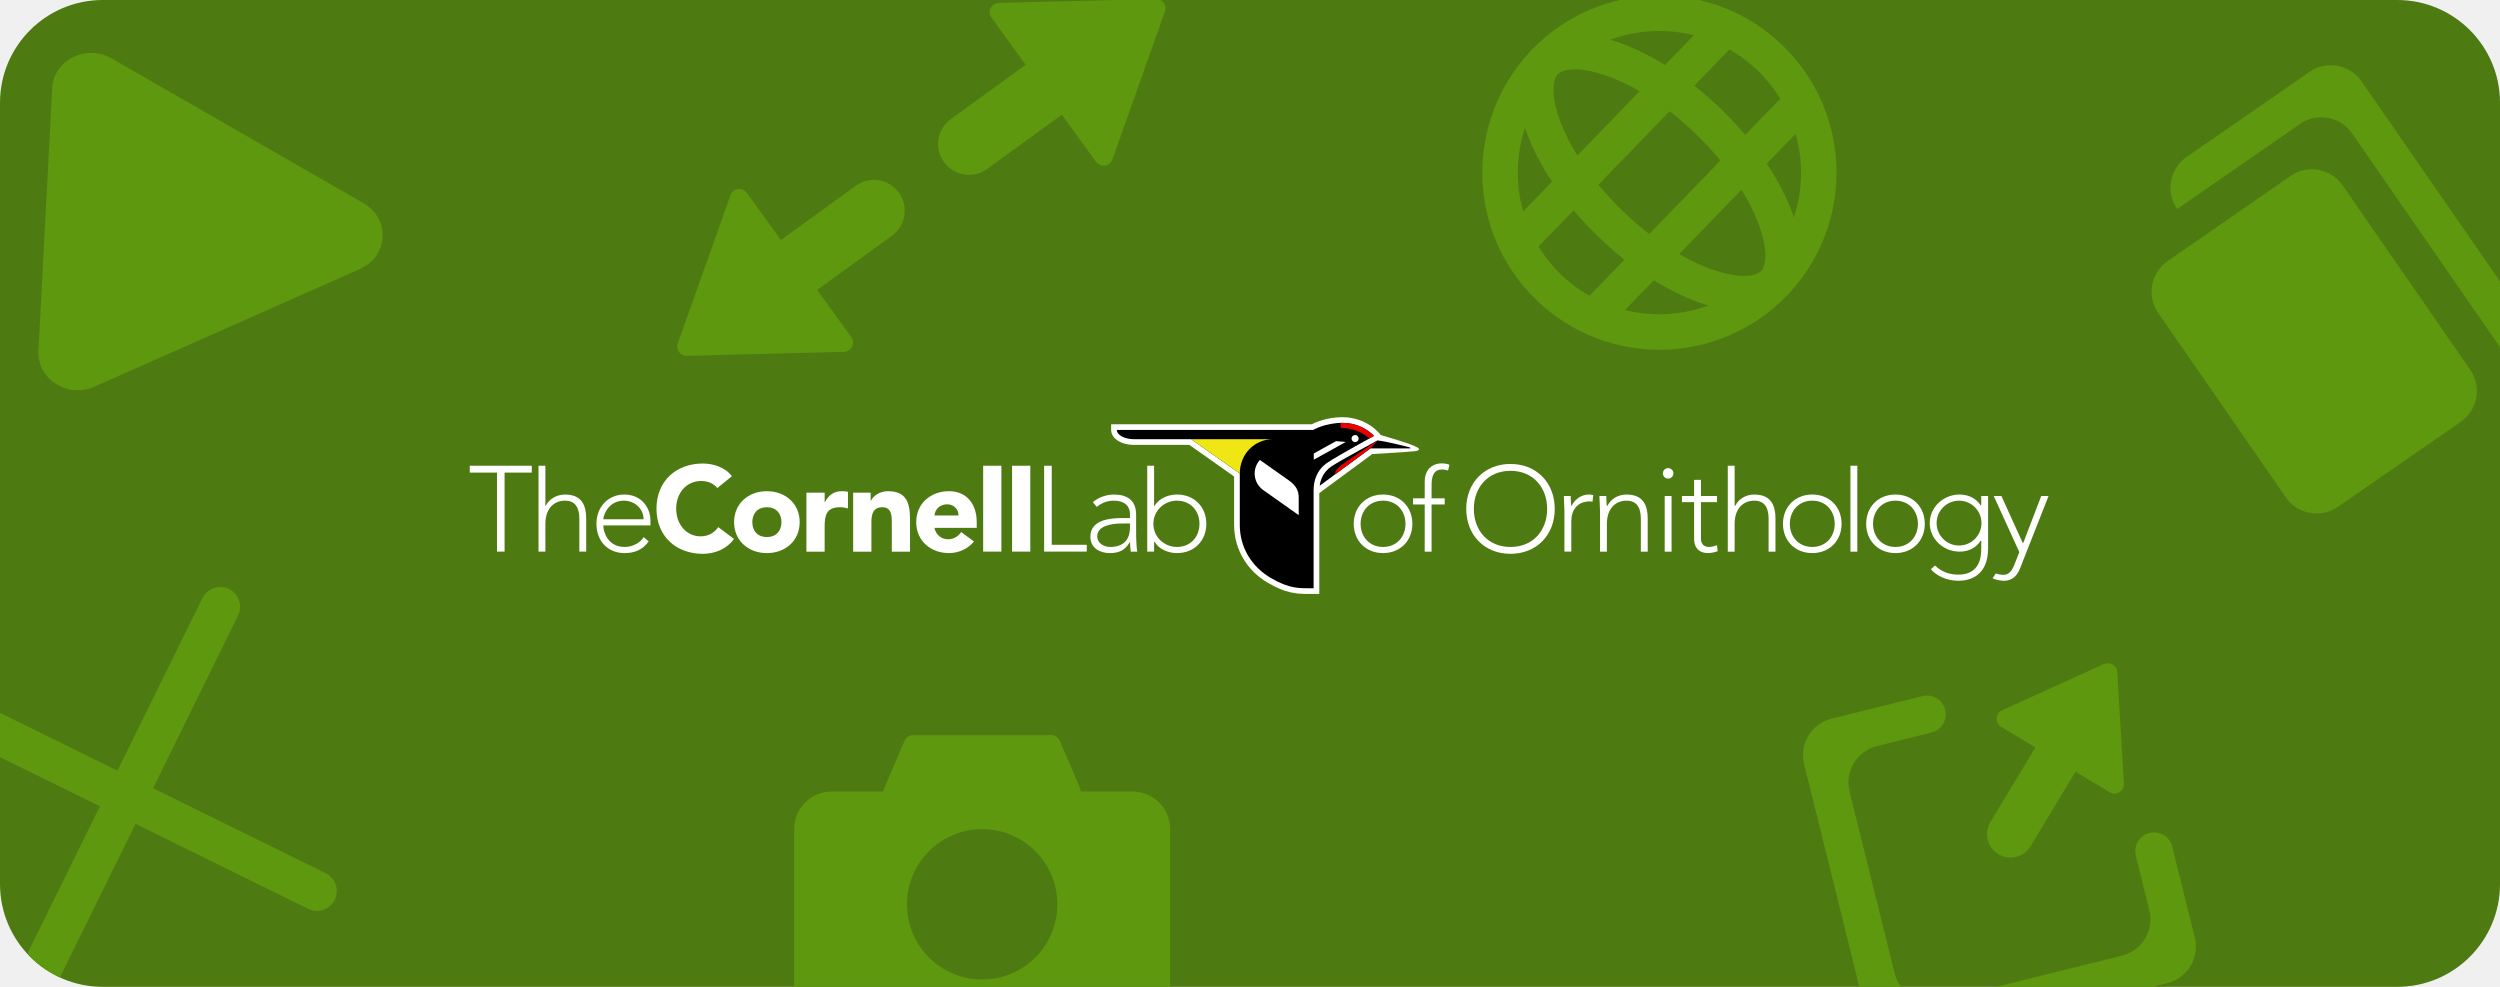
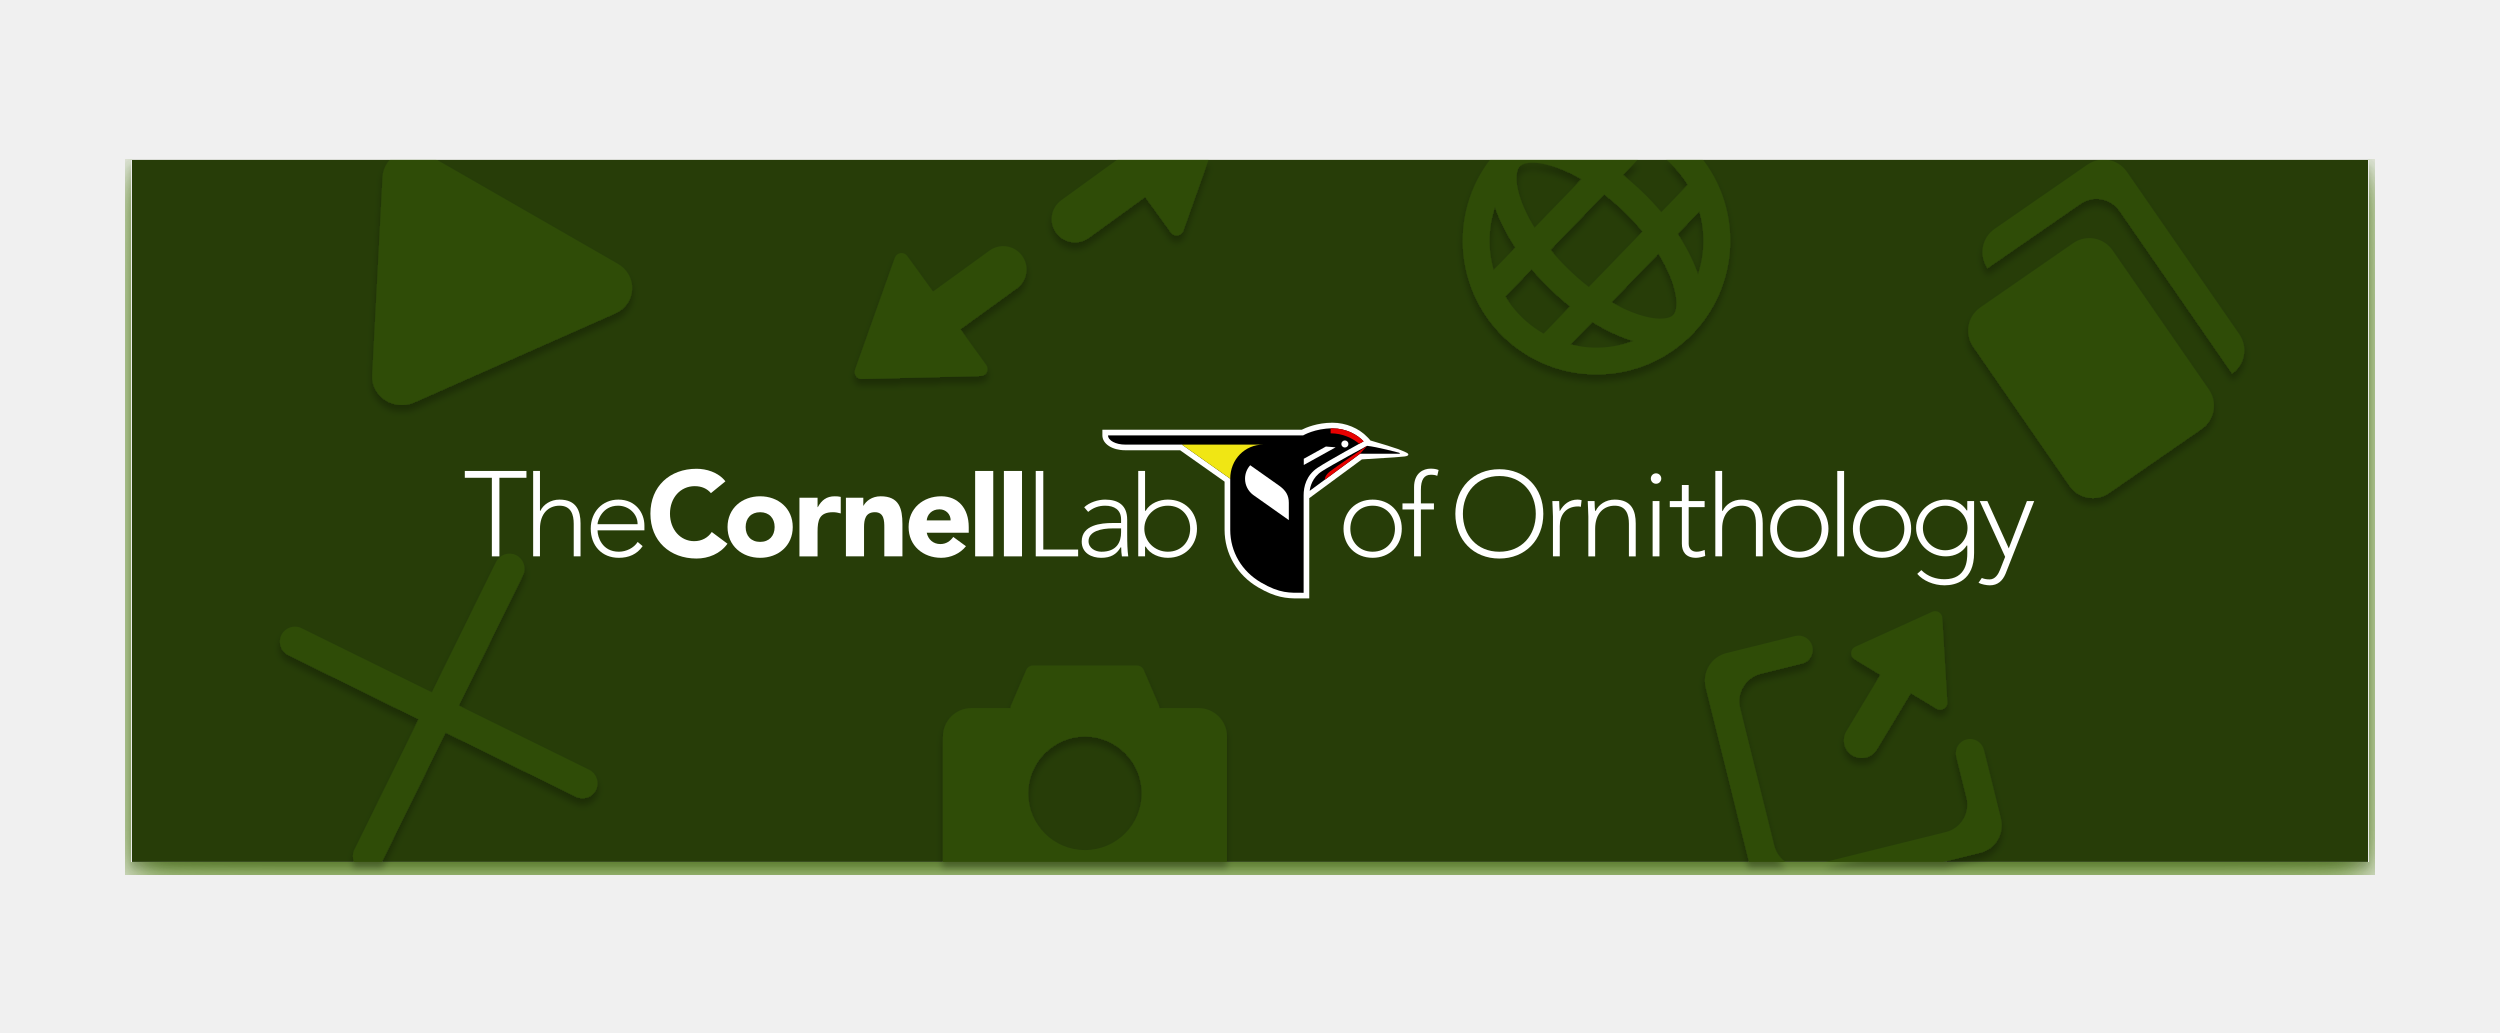
- <svg xmlns="http://www.w3.org/2000/svg" width="1216" height="480" viewBox="0 0 1216 480" fill="none">
-   <g clip-path="url(#clip0)">
-     <rect width="1216" height="480" rx="50" fill="#4E7B11" />
-     <path fill-rule="evenodd" clip-rule="evenodd" d="M658.459 254.787C658.462 263.051 664.377 269.021 672.714 269.025C681.054 269.021 686.965 263.051 686.969 254.787C686.969 246.51 681.054 240.546 672.714 240.542C664.374 240.546 658.462 246.513 658.459 254.787V254.787ZM672.713 243.521C679.448 243.534 683.62 248.597 683.63 254.787C683.62 260.97 679.448 266.036 672.713 266.043C665.979 266.036 661.807 260.97 661.797 254.787C661.807 248.597 665.979 243.534 672.713 243.521V243.521Z" fill="white" />
-     <path fill-rule="evenodd" clip-rule="evenodd" d="M692.982 268.316H696.32V245.376H702.702V242.39H696.32V235.741C696.324 230.83 697.892 228.386 701.209 228.375C702.513 228.375 703.501 228.54 704.328 228.92L704.986 226.058C703.957 225.616 702.695 225.394 701.031 225.394C697.583 225.404 692.986 227.471 692.979 234.442V242.39H687.308V245.376H692.876H692.979V268.316H692.982Z" fill="white" />
-     <path fill-rule="evenodd" clip-rule="evenodd" d="M713.184 247.524C713.187 260.223 721.994 269.378 734.705 269.381C747.416 269.378 756.223 260.223 756.226 247.524C756.223 234.822 747.416 225.674 734.705 225.671C721.994 225.671 713.187 234.822 713.184 247.524V247.524ZM734.705 229.003C740.198 229.003 744.654 231.025 747.746 234.353C750.826 237.678 752.535 242.311 752.535 247.528C752.535 252.745 750.826 257.372 747.746 260.707C744.661 264.028 740.201 266.05 734.712 266.05C734.712 266.05 734.709 266.05 734.705 266.05C729.212 266.05 724.752 264.031 721.665 260.707C718.58 257.372 716.875 252.748 716.875 247.528C716.875 242.315 718.584 237.678 721.665 234.353C724.752 231.025 729.216 229.003 734.705 229.003V229.003Z" fill="white" />
-     <path fill-rule="evenodd" clip-rule="evenodd" d="M764.415 245.978L764.281 246.215L764.223 245.951C764.099 245.399 764.044 243.236 763.986 241.249H760.645C760.655 242.753 760.94 246.856 760.94 248.82V268.315H764.278V253.543C764.285 248.199 767.101 243.888 773.304 243.877C773.64 243.877 774.079 243.929 774.573 244.083L774.961 240.813C774.292 240.649 773.675 240.542 773.006 240.542C768.971 240.542 766.175 242.811 764.415 245.978V245.978Z" fill="white" />
-     <path fill-rule="evenodd" clip-rule="evenodd" d="M791.147 240.542C786.756 240.539 783.305 243 781.905 245.975L781.877 246.033H781.812H781.552L781.534 245.954C781.411 245.399 781.356 243.24 781.298 241.252H777.956C777.97 242.753 778.251 246.859 778.251 248.823V268.319H781.589V254.79C781.6 247.25 785.837 243.538 791.147 243.524C796.836 243.538 798.102 247.936 798.105 252.367V268.319H801.443V252.189C801.429 246.235 799.594 240.553 791.147 240.542V240.542Z" fill="white" />
-     <path fill-rule="evenodd" clip-rule="evenodd" d="M808.826 230.244C808.826 231.663 809.958 232.794 811.382 232.794C812.802 232.794 813.935 231.663 813.938 230.244C813.935 228.821 812.799 227.69 811.382 227.687C809.962 227.69 808.826 228.821 808.826 230.244V230.244Z" fill="white" />
-     <path fill-rule="evenodd" clip-rule="evenodd" d="M809.711 254.866V268.316H813.053V254.866V241.252H809.711V254.866Z" fill="white" />
-     <path fill-rule="evenodd" clip-rule="evenodd" d="M831.239 266.043C828.828 266.04 827.356 264.566 827.352 262.105V244.234H835.154V241.252H827.352V233.4H824.014V241.252H818.106V244.234H824.014V262.105C824.028 265.971 825.911 269.018 830.944 269.028C832.252 269.028 834.156 268.576 835.442 268.117L835.168 265.152C833.95 265.656 832.571 266.043 831.239 266.043V266.043Z" fill="white" />
-     <path fill-rule="evenodd" clip-rule="evenodd" d="M853.286 240.543C848.895 240.54 845.444 243.001 844.044 245.976L844.016 246.037H843.951H843.728V226.525H840.394V268.316H843.728V254.788C843.739 247.247 847.976 243.535 853.29 243.525C858.982 243.535 860.241 247.933 860.247 252.364V268.316H863.586V252.186C863.565 246.24 861.73 240.553 853.286 240.543V240.543Z" fill="white" />
-     <path fill-rule="evenodd" clip-rule="evenodd" d="M867.235 254.787C867.239 263.051 873.157 269.021 881.49 269.025C889.83 269.021 895.745 263.051 895.749 254.787C895.745 246.51 889.83 240.546 881.49 240.542C873.153 240.546 867.239 246.513 867.235 254.787V254.787ZM881.49 243.524C888.225 243.535 892.397 248.597 892.411 254.787C892.4 260.97 888.225 266.036 881.49 266.043C874.759 266.036 870.584 260.97 870.577 254.787C870.584 248.597 874.759 243.535 881.49 243.524V243.524Z" fill="white" />
-     <path fill-rule="evenodd" clip-rule="evenodd" d="M900.058 247.384V268.316H903.399V247.384V226.525H900.058V247.384Z" fill="white" />
-     <path fill-rule="evenodd" clip-rule="evenodd" d="M907.708 254.787C907.715 263.054 913.626 269.021 921.963 269.025C930.303 269.021 936.214 263.054 936.218 254.787C936.214 246.51 930.3 240.546 921.963 240.542C913.626 240.546 907.715 246.513 907.708 254.787V254.787ZM921.962 243.521C928.697 243.534 932.865 248.597 932.879 254.787C932.865 260.97 928.697 266.036 921.962 266.043C915.227 266.036 911.056 260.97 911.042 254.787C911.056 248.597 915.227 243.534 921.962 243.521V243.521Z" fill="white" />
-     <path fill-rule="evenodd" clip-rule="evenodd" d="M963.366 245.807C961.314 242.592 957.75 240.542 953.115 240.542C945.131 240.556 938.633 246.815 938.623 254.431C938.633 262.046 945.128 268.301 953.115 268.315C957.753 268.315 961.318 266.266 963.366 263.051L963.397 262.999H963.455H963.675V266.889C963.664 269.95 963.482 279.489 952.583 279.506C948.342 279.506 944.339 278.203 941.182 275.05L939.189 276.877C941.951 280.178 947.145 282.484 952.579 282.484C958.11 282.471 967.002 280.167 967.013 266.649L967.009 241.252H963.671V245.858H963.568H963.393L963.366 245.807V245.807ZM963.795 254.434C963.795 260.453 958.902 265.337 952.878 265.34C946.853 265.337 941.961 260.453 941.961 254.434C941.961 248.412 946.853 243.524 952.878 243.524C958.902 243.524 963.795 248.412 963.795 254.434V254.434Z" fill="white" />
-     <path fill-rule="evenodd" clip-rule="evenodd" d="M992.856 241.252L983.981 264.401L973.49 241.252H969.754L982.2 268.542L979.703 274.893C978.876 277.018 977.325 279.592 974.642 279.592C972.814 279.592 971.757 279.277 970.786 278.889L969.174 281.234C970.526 282.015 973.174 282.488 974.701 282.488C978.557 282.488 980.952 280.291 982.406 276.829L996.414 241.256H992.856V241.252Z" fill="white" />
-     <path fill-rule="evenodd" clip-rule="evenodd" d="M685.154 215.803C683.946 215.368 680.347 214.237 678.81 213.754C677.27 213.264 672.899 211.999 671.623 211.615C671.16 210.995 670.669 210.491 670.285 210.117C666.044 205.607 659.591 202.916 653.014 202.916C645.542 202.916 639.947 205.38 638.029 206.35H543.23C542.358 206.35 540.468 206.35 540.468 206.35C540.468 206.35 540.468 208.455 540.468 209.109C540.468 213.26 545.257 216.389 551.611 216.389H578.498L600.266 231.758V255.329C600.266 266.955 606.4 277.47 616.665 283.472C625.256 288.496 630.436 288.897 636.313 288.897C636.735 288.897 637.157 288.894 637.593 288.89C638.032 288.89 638.478 288.887 638.938 288.887C639.682 288.887 641.7 288.887 641.7 288.887C641.7 288.887 641.7 286.909 641.7 286.128V239.833L643.539 238.479L667.455 220.862C667.455 220.862 680.025 220.084 683.212 219.878C684.982 219.765 686.979 219.597 688.372 219.433C689.652 219.282 690.173 218.878 690.173 218.545C690.173 218.144 689.936 217.987 689.638 217.764C689.391 217.575 687.494 216.65 685.154 215.803V215.803Z" fill="white" />
-     <path fill-rule="evenodd" clip-rule="evenodd" d="M685.703 217.613C685.703 217.613 674.354 214.621 669.99 214.237C669.99 214.237 652.723 223.546 647.885 226.676C643.041 229.801 642.121 234.504 641.905 236.255L666.552 218.107C666.552 218.107 685.377 218.107 685.867 218.107C686.358 218.107 685.703 217.613 685.703 217.613V217.613Z" fill="black" />
-     <path fill-rule="evenodd" clip-rule="evenodd" d="M645.786 224.955C650.843 221.582 668.302 212.033 668.302 212.033C668.302 212.033 668.323 212.054 668.326 212.061C665.335 208.853 659.897 205.675 653.018 205.675C644.558 205.675 638.726 209.11 638.726 209.11H543.233C543.233 211.67 547.096 213.627 551.615 213.627C554.974 213.627 579.383 213.627 579.383 213.627L603.035 230.332V255.329C603.035 266.18 608.737 275.64 618.069 281.093C627.394 286.546 632.073 286.131 638.942 286.131V238.438C638.942 234.236 640.208 228.68 645.786 224.955V224.955ZM660.86 213.322C660.86 214.278 660.078 215.056 659.124 215.056C658.167 215.056 657.388 214.278 657.388 213.322C657.388 212.369 658.171 211.591 659.124 211.591C660.078 211.591 660.86 212.369 660.86 213.322ZM639.016 220.557L649.844 214.57L654.602 214.96L639.016 223.601V220.557V220.557Z" fill="black" />
-     <path fill-rule="evenodd" clip-rule="evenodd" d="M579.383 213.63H619.187C610.287 213.63 603.035 220.773 603.035 230.336L579.383 213.63V213.63Z" fill="#F0E614" />
-     <path fill-rule="evenodd" clip-rule="evenodd" d="M666.132 213.233C662.986 210.556 658.032 208.109 652.155 208.109V205.692L653.016 205.675C659.888 205.675 665.309 208.835 668.301 212.033L666.132 213.233V213.233Z" fill="#E60000" />
-     <path fill-rule="evenodd" clip-rule="evenodd" d="M666.549 218.106L649.303 230.812C649.303 230.812 649.097 228.954 651.694 226.86C654.288 224.766 669.99 214.24 669.99 214.24L666.549 218.106V218.106Z" fill="#E60000" />
-     <path fill-rule="evenodd" clip-rule="evenodd" d="M631.694 250.578C631.694 250.578 631.694 244.525 631.694 242.078C631.694 238.507 630.236 236.032 626.908 233.681L612.811 223.728C611.23 225.455 610.272 227.769 610.272 230.343C610.272 233.551 611.813 236.392 614.184 238.198L631.694 250.578V250.578Z" fill="white" />
-     <path fill-rule="evenodd" clip-rule="evenodd" d="M241.733 229.859V268.315H245.425V229.859H258.657V226.524H228.497V229.859H241.63H241.733Z" fill="white" />
-     <path fill-rule="evenodd" clip-rule="evenodd" d="M274.837 240.543C270.442 240.539 266.902 243 265.499 245.975L265.471 246.037H265.406H265.276V226.524H261.938V268.315H265.276V254.787C265.286 247.247 269.52 243.535 274.834 243.521C280.522 243.535 281.785 247.929 281.791 252.364V268.315H285.126V252.186C285.119 246.236 283.28 240.556 274.837 240.543V240.543Z" fill="white" />
-     <path fill-rule="evenodd" clip-rule="evenodd" d="M303.895 266.043C295.544 266.039 293.462 258.65 293.451 255.671V255.568H316.379V253.193C316.372 246.918 311.988 240.546 303.661 240.542C295.74 240.549 290.117 246.63 290.113 254.732C290.12 263.123 295.558 269.025 303.836 269.028C308.629 269.028 312.76 267.352 315.518 263.304L313.082 261.258C311.254 264.189 307.49 266.039 303.895 266.043V266.043ZM293.452 252.48C293.455 251.017 295.661 243.538 303.483 243.521C308.794 243.534 313.041 247.579 313.041 252.48V252.583H293.452V252.48V252.48Z" fill="white" />
-     <path fill-rule="evenodd" clip-rule="evenodd" d="M348.924 237.383C347.092 235.199 344.433 233.959 341.006 233.959C334.031 233.959 328.892 239.624 328.892 247.418C328.892 255.212 334.031 260.878 340.711 260.878C344.433 260.878 347.445 259.226 349.339 256.391L357.017 262.119C353.532 267.071 347.62 269.378 341.887 269.378C328.83 269.378 319.316 260.816 319.316 247.415C319.316 234.017 328.83 225.455 341.887 225.455C346.557 225.455 352.465 227.049 356.012 231.597L348.924 237.383V237.383Z" fill="white" />
-     <path fill-rule="evenodd" clip-rule="evenodd" d="M373.009 238.918C381.874 238.918 388.962 244.824 388.962 253.972C388.962 263.123 381.874 269.029 373.009 269.029C364.147 269.029 357.056 263.123 357.056 253.972C357.056 244.824 364.147 238.918 373.009 238.918V238.918ZM373.009 261.234C377.442 261.234 380.101 258.283 380.101 253.972C380.101 249.663 377.442 246.712 373.009 246.712C368.577 246.712 365.921 249.663 365.921 253.972C365.921 258.283 368.58 261.234 373.009 261.234V261.234Z" fill="white" />
-     <path fill-rule="evenodd" clip-rule="evenodd" d="M392.241 239.627H401.106V244.234H401.223C403.113 240.748 405.597 238.921 409.498 238.921C410.503 238.921 411.625 238.98 412.451 239.216V247.305C411.209 246.948 409.968 246.712 408.667 246.712C401.933 246.712 401.102 250.609 401.102 256.336V268.319H392.237V239.627H392.241Z" fill="white" />
-     <path fill-rule="evenodd" clip-rule="evenodd" d="M414.98 239.628H423.489V243.522H423.609C424.786 241.28 427.685 238.918 431.997 238.918C440.979 238.918 442.633 244.824 442.633 252.495V268.316H433.771V254.263C433.771 250.963 433.713 246.709 429.163 246.709C424.556 246.709 423.846 250.311 423.846 254.03V268.316H414.98V239.628V239.628Z" fill="white" />
-     <path fill-rule="evenodd" clip-rule="evenodd" d="M473.719 263.356C470.885 266.961 466.215 269.025 461.608 269.025C452.746 269.025 445.651 263.119 445.651 253.968C445.651 244.82 452.743 238.915 461.608 238.915C469.88 238.915 475.077 244.82 475.077 253.968V256.748H454.516C455.227 260.11 457.765 262.293 461.193 262.293C464.088 262.293 466.037 260.816 467.516 258.808L473.719 263.356V263.356ZM466.216 250.726C466.274 247.778 463.969 245.297 460.778 245.297C456.881 245.297 454.753 247.95 454.517 250.726H466.216V250.726Z" fill="white" />
-     <path fill-rule="evenodd" clip-rule="evenodd" d="M478.213 247.384V226.524H487.075V247.384V268.315H478.213V247.384V247.384Z" fill="white" />
-     <path fill-rule="evenodd" clip-rule="evenodd" d="M492.279 247.384V226.524H501.141V247.384V268.315H492.279V247.384V247.384Z" fill="white" />
-     <path fill-rule="evenodd" clip-rule="evenodd" d="M511.557 247.384V226.524H507.862V247.384V268.315H528.605V264.984H511.557V247.384Z" fill="white" />
-     <path fill-rule="evenodd" clip-rule="evenodd" d="M552.603 250.3C552.589 243.446 548.424 240.56 541.834 240.542C538.345 240.542 534.156 241.876 531.576 244.285L533.511 246.558C535.93 244.522 538.654 243.524 541.834 243.524C546.229 243.535 549.611 245.457 549.618 250.242V251.997H545.378C542.695 251.997 538.921 252.21 535.837 253.447C532.749 254.684 530.358 256.933 530.354 261.049C530.354 266.756 535.24 269.025 539.885 269.032C544.469 269.028 547.368 267.4 549.368 263.945L549.399 263.894H549.46H549.68V264C549.68 265.498 549.793 266.996 550.016 268.322H553.121C552.72 265.23 552.607 262.225 552.607 256.97V250.3H552.603ZM549.618 256.555C549.618 258.842 549.128 261.213 547.676 263.023C546.222 264.822 543.806 266.046 540.009 266.046C540.009 266.046 540.005 266.046 540.002 266.046C537.017 266.039 533.699 264.315 533.696 260.867C533.717 256.089 539.707 254.629 545.618 254.629H549.622V256.555H549.618Z" fill="white" />
-     <path fill-rule="evenodd" clip-rule="evenodd" d="M572.505 240.539C568.454 240.539 563.822 242.25 561.664 245.982L561.633 246.037H561.575H561.352V226.524H558.014V268.315H561.352V263.534H561.455H561.633L561.664 263.589C563.822 267.321 568.454 269.025 572.505 269.025C580.845 269.021 586.753 263.054 586.76 254.787C586.753 246.513 580.845 240.546 572.505 240.539V240.539ZM572.506 266.043C566.011 266.036 561.009 260.98 560.999 254.787C561.009 248.59 566.011 243.535 572.506 243.524C579.24 243.535 583.409 248.597 583.422 254.787C583.409 260.97 579.24 266.036 572.506 266.043V266.043Z" fill="white" />
-     <g clip-path="url(#clip1)">
-       <path d="M1049.77 152.243C1044.05 143.988 1046.11 132.664 1054.37 126.951L1114.16 85.569C1122.41 79.855 1133.74 81.916 1139.45 90.171L1201.52 179.855C1207.24 188.11 1205.18 199.434 1196.92 205.148L1137.13 246.53C1128.88 252.243 1117.55 250.183 1111.84 241.928L1049.77 152.243Z" fill="#5E980F" />
-       <path d="M1063.57 76.365C1055.32 82.079 1053.26 93.403 1058.97 101.658L1118.76 60.276C1127.02 54.563 1138.34 56.623 1144.05 64.878L1216.47 169.51C1224.73 163.796 1226.79 152.472 1221.07 144.217L1148.65 39.585C1142.94 31.33 1131.62 29.27 1123.36 34.983L1063.57 76.365Z" fill="#5E980F" />
+ <svg xmlns="http://www.w3.org/2000/svg" width="1610" height="665" viewBox="0 0 1610 665" fill="none">
+   <g filter="url(#filter0_d)">
+     <g filter="url(#filter1_dd)">
+       <rect width="1440" height="452" transform="translate(85 103)" fill="#4E7B11" />
    </g>
-     <path d="M176.836 98.856C189.913 106.371 188.955 124.69 175.166 130.8L45.841 188.099C32.836 193.861 17.997 184.325 18.711 170.664L25.394 42.888C26.108 29.228 41.861 21.291 54.194 28.379L176.836 98.856Z" fill="#5E980F" />
-     <path d="M-35.361 350.847C-40.141 348.493 -42.109 342.71 -39.755 337.929C-37.402 333.149 -31.618 331.181 -26.837 333.535L158.406 424.733C163.187 427.086 165.154 432.87 162.801 437.651C160.447 442.431 154.663 444.399 149.883 442.045L-35.361 350.847Z" fill="#5E980F" />
-     <path d="M115.779 299.43C118.132 294.649 116.165 288.865 111.384 286.512C106.603 284.158 100.82 286.126 98.466 290.906L7.268 476.15C4.914 480.931 6.882 486.714 11.662 489.068C16.443 491.421 22.227 489.454 24.58 484.673L115.779 299.43Z" fill="#5E980F" />
-     <path d="M946.127 345.257C947.339 350.145 944.36 355.09 939.472 356.302L912.922 362.886C903.147 365.31 897.187 375.2 899.612 384.976L921.559 473.475C923.984 483.251 933.873 489.21 943.649 486.786L1032.15 464.838C1041.92 462.414 1047.88 452.524 1045.46 442.749L1038.87 416.199C1037.66 411.311 1040.64 406.366 1045.53 405.154C1050.42 403.942 1055.36 406.922 1056.57 411.809L1067.55 456.059C1069.97 465.835 1064.01 475.724 1054.24 478.149L930.338 508.875C920.563 511.299 910.673 505.34 908.249 495.565L877.522 371.665C875.098 361.89 881.057 352 890.833 349.576L935.083 338.602C939.97 337.39 944.915 340.37 946.127 345.257Z" fill="#5E980F" />
-     <path d="M991.178 361.607C994.427 356.215 1001.43 354.478 1006.82 357.727C1012.21 360.976 1013.95 367.98 1010.7 373.372L987.666 411.602C984.417 416.993 977.413 418.73 972.021 415.482C966.63 412.233 964.893 405.228 968.142 399.837L991.178 361.607Z" fill="#5E980F" />
-     <path d="M1023.37 322.983C1026.28 321.66 1029.62 323.669 1029.81 326.861L1033.06 381.169C1033.28 384.833 1029.3 387.241 1026.16 385.347L973.368 353.537C970.225 351.642 970.494 346.999 973.836 345.481L1023.37 322.983Z" fill="#5E980F" />
-     <g clip-path="url(#clip2)">
-       <path d="M501.329 29.77C508.03 24.913 517.401 26.408 522.258 33.109C527.116 39.811 525.621 49.181 518.919 54.039L480.09 82.184C473.388 87.041 464.018 85.546 459.16 78.845C454.303 72.143 455.798 62.773 462.499 57.915L501.329 29.77Z" fill="#5E980F" />
-       <path d="M562.279 -0.5C565.449 -0.58 567.713 2.544 566.651 5.532L541.042 77.602C539.823 81.031 535.258 81.688 533.122 78.741L482.272 8.586C480.136 5.639 482.18 1.505 485.818 1.414L562.279 -0.5Z" fill="#5E980F" />
-       <path d="M395.013 142.783C388.312 147.64 378.943 146.145 374.086 139.444C369.229 132.744 370.724 123.374 377.425 118.517L416.275 90.357C422.976 85.5 432.345 86.995 437.202 93.695C442.059 100.396 440.565 109.765 433.864 114.622L395.013 142.783Z" fill="#5E980F" />
-       <path d="M334.054 173.062C330.884 173.142 328.619 170.017 329.681 167.029L355.31 94.951C356.529 91.523 361.093 90.866 363.229 93.813L414.074 163.961C416.21 166.907 414.166 171.041 410.528 171.133L334.054 173.062Z" fill="#5E980F" />
+   </g>
+   <g filter="url(#filter2_d)">
+     <mask id="mask0" style="mask-type:alpha" maskUnits="userSpaceOnUse" x="146" y="0" width="1357" height="618">
+       <g clip-path="url(#clip0)">
+         <path d="M1270.77 223.243C1265.05 214.988 1267.11 203.664 1275.37 197.951L1335.16 156.569C1343.41 150.855 1354.74 152.916 1360.45 161.171L1422.52 250.855C1428.24 259.11 1426.18 270.434 1417.92 276.148L1358.13 317.53C1349.88 323.243 1338.55 321.183 1332.84 312.928L1270.77 223.243Z" fill="#5E980F" />
+         <path d="M1284.57 147.365C1276.32 153.079 1274.26 164.403 1279.97 172.658L1339.76 131.276C1348.02 125.563 1359.34 127.623 1365.05 135.878L1437.47 240.51C1445.73 234.796 1447.79 223.472 1442.07 215.217L1369.65 110.585C1363.94 102.33 1352.62 100.27 1344.36 105.983L1284.57 147.365Z" fill="#5E980F" />
+       </g>
+       <path d="M397.836 169.86C410.913 177.374 409.955 195.694 396.166 201.803L266.841 259.103C253.836 264.865 238.997 255.329 239.711 241.668L246.394 113.892C247.108 100.232 262.861 92.295 275.194 99.383L397.836 169.86Z" fill="#5E980F" />
+       <path d="M185.639 421.847C180.859 419.493 178.891 413.709 181.245 408.929C183.598 404.148 189.382 402.181 194.163 404.534L379.406 495.732C384.187 498.086 386.154 503.869 383.801 508.65C381.447 513.431 375.663 515.398 370.883 513.045L185.639 421.847Z" fill="#5E980F" />
+       <path d="M336.779 370.429C339.132 365.648 337.165 359.865 332.384 357.511C327.603 355.158 321.82 357.125 319.466 361.906L228.268 547.149C225.914 551.93 227.882 557.714 232.662 560.067C237.443 562.421 243.227 560.453 245.58 555.673L336.779 370.429Z" fill="#5E980F" />
+       <path d="M1167.13 416.257C1168.34 421.144 1165.36 426.089 1160.47 427.301L1133.92 433.886C1124.15 436.31 1118.19 446.2 1120.61 455.975L1142.56 544.475C1144.98 554.25 1154.87 560.209 1164.65 557.785L1253.15 535.838C1262.92 533.413 1268.88 523.524 1266.46 513.748L1259.87 487.198C1258.66 482.311 1261.64 477.366 1266.53 476.154C1271.42 474.941 1276.36 477.921 1277.57 482.809L1288.55 527.059C1290.97 536.834 1285.01 546.724 1275.24 549.148L1151.34 579.875C1141.56 582.299 1131.67 576.34 1129.25 566.564L1098.52 442.665C1096.1 432.889 1102.06 423 1111.83 420.575L1156.08 409.602C1160.97 408.389 1165.92 411.369 1167.13 416.257Z" fill="#5E980F" />
+       <path d="M1212.18 432.606C1215.43 427.215 1222.43 425.478 1227.82 428.726C1233.21 431.975 1234.95 438.98 1231.7 444.371L1208.67 482.601C1205.42 487.993 1198.41 489.73 1193.02 486.481C1187.63 483.232 1185.89 476.228 1189.14 470.836L1212.18 432.606Z" fill="#5E980F" />
+       <path d="M1244.37 393.982C1247.28 392.66 1250.62 394.668 1250.81 397.861L1254.06 452.168C1254.28 455.832 1250.3 458.24 1247.16 456.346L1194.37 424.536C1191.22 422.642 1191.49 417.998 1194.84 416.48L1244.37 393.982Z" fill="#5E980F" />
+       <g clip-path="url(#clip1)">
+         <path d="M722.33 100.774C729.031 95.917 738.402 97.412 743.259 104.113C748.117 110.815 746.622 120.185 739.92 125.043L701.091 153.188C694.389 158.045 685.019 156.55 680.161 149.849C675.304 143.147 676.799 133.777 683.5 128.919L722.33 100.774Z" fill="#5E980F" />
+         <path d="M783.28 70.504C786.45 70.424 788.714 73.548 787.652 76.536L762.043 148.606C760.824 152.035 756.259 152.692 754.123 149.745L703.273 79.59C701.137 76.643 703.181 72.509 706.819 72.418L783.28 70.504Z" fill="#5E980F" />
+         <path d="M616.014 213.787C609.313 218.644 599.944 217.149 595.087 210.448C590.23 203.747 591.725 194.378 598.426 189.521L637.276 161.361C643.977 156.504 653.346 157.999 658.203 164.699C663.06 171.4 661.566 180.769 654.865 185.626L616.014 213.787Z" fill="#5E980F" />
+         <path d="M555.055 244.066C551.885 244.146 549.62 241.021 550.682 238.033L576.31 165.955C577.53 162.527 582.094 161.87 584.229 164.817L635.075 234.965C637.211 237.911 635.167 242.045 631.529 242.136L555.055 244.066Z" fill="#5E980F" />
+       </g>
+       <path fill-rule="evenodd" clip-rule="evenodd" d="M1077.64 202.908C1104.12 175.57 1103.42 131.946 1076.08 105.473C1048.74 78.999 1005.12 79.7 978.641 107.039C952.168 134.377 952.869 178 980.207 204.474C1007.55 230.948 1051.17 230.247 1077.64 202.908ZM1090.02 214.892C1123.11 180.719 1122.23 126.19 1088.06 93.097C1053.89 60.005 999.358 60.882 966.266 95.055C933.174 129.228 934.05 183.757 968.223 216.849C1002.4 249.941 1056.93 249.065 1090.02 214.892Z" fill="#5E980F" />
+       <path fill-rule="evenodd" clip-rule="evenodd" d="M1057.32 75.318L949.465 186.694L961.84 198.678L1069.69 87.301L1057.32 75.318Z" fill="#5E980F" />
+       <path fill-rule="evenodd" clip-rule="evenodd" d="M1094.44 111.269L986.591 222.645L998.966 234.629L1106.82 123.253L1094.44 111.269Z" fill="#5E980F" />
+       <path fill-rule="evenodd" clip-rule="evenodd" d="M1076.83 181.175C1072.11 167.752 1061.7 151.5 1046.12 136.411C1030.54 121.322 1013.96 111.438 1000.39 107.156C985.723 102.528 979.93 105.708 978.641 107.039C977.353 108.369 974.361 114.261 979.458 128.772C984.173 142.195 994.585 158.447 1010.17 173.536C1025.75 188.625 1042.33 198.509 1055.89 202.791C1070.56 207.419 1076.35 204.239 1077.64 202.908C1078.93 201.578 1081.92 195.685 1076.83 181.175ZM1090.02 214.892C1106.56 197.805 1092.27 157.128 1058.1 124.035C1023.93 90.943 982.812 77.968 966.266 95.055C949.72 112.141 964.01 152.819 998.183 185.911C1032.36 219.003 1073.47 231.978 1090.02 214.892Z" fill="#5E980F" />
+       <path d="M660.961 431.345C661.681 429.664 663.334 428.574 665.163 428.574H732.282C734.111 428.574 735.764 429.664 736.484 431.345L746.281 454.203C747.574 457.22 745.361 460.576 742.079 460.576H655.366C652.084 460.576 649.871 457.22 651.164 454.203L660.961 431.345Z" fill="#5E980F" />
+       <path fill-rule="evenodd" clip-rule="evenodd" d="M625.574 456.004C615.474 456.004 607.287 464.192 607.287 474.291V556.583C607.287 566.683 615.474 574.87 625.574 574.87H771.871C781.971 574.87 790.158 566.683 790.158 556.583V474.291C790.158 464.192 781.971 456.004 771.871 456.004H625.574ZM698.723 547.44C718.922 547.44 735.297 531.065 735.297 510.866C735.297 490.666 718.922 474.291 698.723 474.291C678.523 474.291 662.148 490.666 662.148 510.866C662.148 531.065 678.523 547.44 698.723 547.44Z" fill="#5E980F" />
+     </mask>
+     <g mask="url(#mask0)">
+       <rect x="79" y="103" width="1453" height="452" fill="#5E980F" />
    </g>
-     <path fill-rule="evenodd" clip-rule="evenodd" d="M856.643 131.904C883.116 104.566 882.415 60.943 855.077 34.469C827.738 7.995 784.115 8.696 757.641 36.035C731.168 63.373 731.869 106.996 759.207 133.47C786.546 159.944 830.169 159.243 856.643 131.904ZM869.018 143.888C902.11 109.715 901.234 55.186 867.061 22.094C832.887 -10.998 778.358 -10.122 745.266 24.051C712.174 58.224 713.05 112.753 747.223 145.845C781.397 178.937 835.926 178.061 869.018 143.888Z" fill="#5E980F" />
-     <path fill-rule="evenodd" clip-rule="evenodd" d="M836.318 4.314L728.465 115.69L740.84 127.674L848.694 16.297L836.318 4.314Z" fill="#5E980F" />
-     <path fill-rule="evenodd" clip-rule="evenodd" d="M873.444 40.265L765.591 151.641L777.966 163.625L885.819 52.249L873.444 40.265Z" fill="#5E980F" />
-     <path fill-rule="evenodd" clip-rule="evenodd" d="M855.826 110.171C851.111 96.748 840.7 80.496 825.118 65.407C809.536 50.318 792.957 40.434 779.389 36.152C764.723 31.524 758.93 34.704 757.641 36.035C756.353 37.365 753.361 43.258 758.458 57.768C763.173 71.191 773.585 87.443 789.166 102.532C804.748 117.621 821.327 127.505 834.895 131.787C849.561 136.415 855.354 133.235 856.643 131.904C857.931 130.574 860.924 124.681 855.826 110.171ZM869.018 143.888C885.564 126.801 871.274 86.124 837.101 53.032C802.928 19.939 761.812 6.964 745.266 24.051C728.72 41.138 743.01 81.815 777.183 114.907C811.356 147.999 852.472 160.975 869.018 143.888Z" fill="#5E980F" />
-     <path d="M439.961 360.345C440.681 358.664 442.334 357.574 444.163 357.574H511.282C513.111 357.574 514.764 358.664 515.484 360.345L525.281 383.204C526.574 386.221 524.361 389.577 521.079 389.577H434.366C431.084 389.577 428.871 386.221 430.164 383.204L439.961 360.345Z" fill="#5E980F" />
-     <path fill-rule="evenodd" clip-rule="evenodd" d="M404.574 385.005C394.474 385.005 386.287 393.192 386.287 403.292V485.584C386.287 495.683 394.474 503.871 404.574 503.871H550.871C560.971 503.871 569.158 495.683 569.158 485.584V403.292C569.158 393.192 560.971 385.005 550.871 385.005H404.574ZM477.723 476.44C497.922 476.44 514.297 460.065 514.297 439.866C514.297 419.667 497.922 403.292 477.723 403.292C457.523 403.292 441.148 419.667 441.148 439.866C441.148 460.065 457.523 476.44 477.723 476.44Z" fill="#5E980F" />
  </g>
+   <g opacity="0.5" filter="url(#filter3_d)">
+     <rect x="85" y="103" width="1440" height="452" fill="black" />
+     <rect x="85.5" y="103.5" width="1439" height="451" stroke="black" />
+   </g>
+   <path fill-rule="evenodd" clip-rule="evenodd" d="M865.224 340.494C865.228 351.37 873.013 359.228 883.985 359.232C894.962 359.228 902.742 351.37 902.746 340.494C902.746 329.6 894.962 321.751 883.985 321.746C873.008 321.751 865.228 329.604 865.224 340.494V340.494ZM883.985 325.666C892.848 325.684 898.339 332.347 898.353 340.493C898.339 348.631 892.848 355.299 883.985 355.308C875.121 355.299 869.63 348.631 869.617 340.493C869.63 332.347 875.121 325.684 883.985 325.666V325.666Z" fill="white" />
+   <path fill-rule="evenodd" clip-rule="evenodd" d="M910.661 358.299H915.054V328.107H923.453V324.178H915.054V315.427C915.059 308.963 917.122 305.746 921.489 305.733C923.204 305.733 924.505 305.949 925.593 306.45L926.46 302.683C925.105 302.101 923.444 301.808 921.254 301.808C916.716 301.822 910.665 304.542 910.656 313.717V324.178H903.192V328.107H910.521H910.656V358.299H910.661Z" fill="white" />
+   <path fill-rule="evenodd" clip-rule="evenodd" d="M937.249 330.935C937.254 347.648 948.844 359.697 965.574 359.702C982.303 359.697 993.894 347.648 993.899 330.935C993.894 314.217 982.303 302.177 965.574 302.173C948.844 302.173 937.254 314.217 937.249 330.935V330.935ZM965.574 306.557C972.803 306.557 978.669 309.219 982.737 313.599C986.792 317.975 989.041 324.074 989.041 330.939C989.041 337.805 986.792 343.895 982.737 348.284C978.678 352.655 972.808 355.317 965.583 355.317C965.583 355.317 965.579 355.317 965.574 355.317C958.345 355.317 952.475 352.66 948.411 348.284C944.352 343.895 942.108 337.81 942.108 330.939C942.108 324.078 944.357 317.975 948.411 313.599C952.475 309.219 958.35 306.557 965.574 306.557V306.557Z" fill="white" />
+   <path fill-rule="evenodd" clip-rule="evenodd" d="M1004.68 328.901L1004.5 329.212L1004.42 328.864C1004.26 328.138 1004.19 325.292 1004.11 322.675H999.714C999.727 324.656 1000.1 330.055 1000.1 332.64V358.299H1004.5V338.856C1004.5 331.824 1008.21 326.149 1016.38 326.135C1016.82 326.135 1017.4 326.203 1018.05 326.406L1018.56 322.102C1017.68 321.886 1016.86 321.746 1015.98 321.746C1010.67 321.746 1006.99 324.732 1004.68 328.901V328.901Z" fill="white" />
+   <path fill-rule="evenodd" clip-rule="evenodd" d="M1039.86 321.746C1034.08 321.742 1029.54 324.98 1027.7 328.896L1027.66 328.973H1027.57H1027.23L1027.21 328.869C1027.05 328.138 1026.97 325.296 1026.9 322.68H1022.5C1022.52 324.656 1022.89 330.06 1022.89 332.645V358.303H1027.28V340.498C1027.29 330.574 1032.87 325.689 1039.86 325.671C1047.35 325.689 1049.01 331.476 1049.02 337.309V358.303H1053.41V337.074C1053.39 329.239 1050.98 321.76 1039.86 321.746V321.746Z" fill="white" />
+   <path fill-rule="evenodd" clip-rule="evenodd" d="M1063.13 308.191C1063.13 310.059 1064.62 311.548 1066.49 311.548C1068.36 311.548 1069.85 310.059 1069.86 308.191C1069.85 306.319 1068.36 304.831 1066.49 304.826C1064.62 304.831 1063.13 306.319 1063.13 308.191V308.191Z" fill="white" />
+   <path fill-rule="evenodd" clip-rule="evenodd" d="M1064.29 340.598V358.299H1068.69V340.598V322.68H1064.29V340.598Z" fill="white" />
+   <path fill-rule="evenodd" clip-rule="evenodd" d="M1092.63 355.308C1089.45 355.304 1087.51 353.364 1087.51 350.125V326.605H1097.78V322.68H1087.51V312.346H1083.12V322.68H1075.34V326.605H1083.12V350.125C1083.13 355.214 1085.61 359.224 1092.24 359.237C1093.96 359.237 1096.46 358.642 1098.16 358.038L1097.8 354.136C1096.19 354.799 1094.38 355.308 1092.63 355.308V355.308Z" fill="white" />
+   <path fill-rule="evenodd" clip-rule="evenodd" d="M1121.64 321.747C1115.86 321.742 1111.32 324.981 1109.48 328.897L1109.44 328.978H1109.36H1109.06V303.297H1104.67V358.299H1109.06V340.495C1109.08 330.57 1114.65 325.685 1121.65 325.671C1129.14 325.685 1130.8 331.473 1130.8 337.305V358.299H1135.2V337.071C1135.17 329.244 1132.75 321.76 1121.64 321.747V321.747Z" fill="white" />
+   <path fill-rule="evenodd" clip-rule="evenodd" d="M1140 340.494C1140.01 351.37 1147.8 359.228 1158.76 359.232C1169.74 359.228 1177.52 351.37 1177.53 340.494C1177.52 329.6 1169.74 321.751 1158.76 321.746C1147.79 321.751 1140.01 329.604 1140 340.494V340.494ZM1158.76 325.671C1167.63 325.684 1173.12 332.347 1173.14 340.494C1173.12 348.632 1167.63 355.299 1158.76 355.308C1149.9 355.299 1144.41 348.632 1144.4 340.494C1144.41 332.347 1149.9 325.684 1158.76 325.671V325.671Z" fill="white" />
+   <path fill-rule="evenodd" clip-rule="evenodd" d="M1183.2 330.751V358.299H1187.6V330.751V303.297H1183.2V330.751Z" fill="white" />
+   <path fill-rule="evenodd" clip-rule="evenodd" d="M1193.27 340.494C1193.28 351.374 1201.06 359.228 1212.03 359.232C1223.01 359.228 1230.79 351.374 1230.79 340.494C1230.79 329.6 1223 321.751 1212.03 321.746C1201.06 321.751 1193.28 329.604 1193.27 340.494V340.494ZM1212.03 325.666C1220.89 325.684 1226.38 332.347 1226.4 340.493C1226.38 348.631 1220.89 355.299 1212.03 355.308C1203.17 355.299 1197.67 348.631 1197.66 340.493C1197.67 332.347 1203.17 325.684 1212.03 325.666V325.666Z" fill="white" />
+   <path fill-rule="evenodd" clip-rule="evenodd" d="M1266.52 328.675C1263.82 324.444 1259.13 321.746 1253.03 321.746C1242.52 321.764 1233.97 330.001 1233.96 340.025C1233.97 350.048 1242.52 358.281 1253.03 358.299C1259.14 358.299 1263.83 355.601 1266.52 351.37L1266.56 351.302H1266.64H1266.93V356.422C1266.92 360.45 1266.68 373.005 1252.33 373.027C1246.75 373.027 1241.48 371.313 1237.33 367.163L1234.7 369.567C1238.34 373.911 1245.17 376.947 1252.33 376.947C1259.61 376.929 1271.31 373.898 1271.32 356.106L1271.32 322.68H1266.92V328.743H1266.79H1266.56L1266.52 328.675V328.675ZM1267.09 340.029C1267.09 347.951 1260.65 354.379 1252.72 354.383C1244.79 354.379 1238.35 347.951 1238.35 340.029C1238.35 332.103 1244.79 325.671 1252.72 325.671C1260.65 325.671 1267.09 332.103 1267.09 340.029V340.029Z" fill="white" />
+   <path fill-rule="evenodd" clip-rule="evenodd" d="M1305.34 322.68L1293.65 353.147L1279.85 322.68H1274.93L1291.31 358.597L1288.02 366.956C1286.94 369.752 1284.89 373.14 1281.36 373.14C1278.96 373.14 1277.57 372.725 1276.29 372.215L1274.17 375.301C1275.95 376.329 1279.43 376.952 1281.44 376.952C1286.52 376.952 1289.67 374.06 1291.58 369.504L1310.02 322.685H1305.34V322.68Z" fill="white" />
+   <path fill-rule="evenodd" clip-rule="evenodd" d="M900.357 289.186C898.768 288.614 894.031 287.125 892.008 286.489C889.981 285.844 884.228 284.179 882.548 283.674C881.939 282.858 881.293 282.194 880.788 281.703C875.207 275.766 866.713 272.225 858.057 272.225C848.223 272.225 840.858 275.469 838.334 276.745H713.566C712.419 276.745 709.931 276.745 709.931 276.745C709.931 276.745 709.931 279.515 709.931 280.376C709.931 285.839 716.234 289.958 724.597 289.958H759.983L788.633 310.185V341.207C788.633 356.509 796.707 370.348 810.217 378.247C821.523 384.86 828.342 385.388 836.076 385.388C836.632 385.388 837.187 385.383 837.761 385.379C838.339 385.379 838.926 385.374 839.531 385.374C840.51 385.374 843.166 385.374 843.166 385.374C843.166 385.374 843.166 382.772 843.166 381.743V320.813L845.586 319.031L877.062 295.845C877.062 295.845 893.607 294.821 897.801 294.55C900.131 294.401 902.759 294.18 904.592 293.964C906.277 293.765 906.963 293.233 906.963 292.795C906.963 292.267 906.652 292.06 906.259 291.767C905.934 291.519 903.437 290.301 900.357 289.186V289.186Z" fill="white" />
+   <path fill-rule="evenodd" clip-rule="evenodd" d="M901.079 291.568C901.079 291.568 886.142 287.63 880.398 287.125C880.398 287.125 857.672 299.377 851.306 303.495C844.93 307.609 843.72 313.799 843.436 316.104L875.874 292.218C875.874 292.218 900.65 292.218 901.295 292.218C901.941 292.218 901.079 291.568 901.079 291.568V291.568Z" fill="black" />
+   <path fill-rule="evenodd" clip-rule="evenodd" d="M848.544 301.231C855.199 296.792 878.178 284.224 878.178 284.224C878.178 284.224 878.205 284.251 878.209 284.26C874.272 280.038 867.115 275.856 858.062 275.856C846.927 275.856 839.251 280.376 839.251 280.376H713.57C713.57 283.746 718.655 286.322 724.601 286.322C729.022 286.322 761.149 286.322 761.149 286.322L792.278 308.309V341.207C792.278 355.489 799.782 367.939 812.064 375.116C824.337 382.293 830.496 381.748 839.535 381.748V318.977C839.535 313.447 841.202 306.134 848.544 301.231V301.231ZM868.384 285.921C868.384 287.179 867.354 288.203 866.099 288.203C864.839 288.203 863.814 287.179 863.814 285.921C863.814 284.667 864.844 283.643 866.099 283.643C867.354 283.643 868.384 284.667 868.384 285.921ZM839.634 295.444L853.884 287.563L860.147 288.077L839.634 299.449V295.444V295.444Z" fill="black" />
+   <path fill-rule="evenodd" clip-rule="evenodd" d="M761.147 286.327H813.535C801.822 286.327 792.276 295.728 792.276 308.313L761.147 286.327V286.327Z" fill="#F0E614" />
+   <path fill-rule="evenodd" clip-rule="evenodd" d="M875.322 285.803C871.182 282.28 864.662 279.059 856.927 279.059V275.879L858.06 275.856C867.104 275.856 874.239 280.016 878.176 284.224L875.322 285.803V285.803Z" fill="#E60000" />
+   <path fill-rule="evenodd" clip-rule="evenodd" d="M875.871 292.218L853.172 308.94C853.172 308.94 852.901 306.495 856.319 303.739C859.733 300.983 880.4 287.129 880.4 287.129L875.871 292.218V292.218Z" fill="#E60000" />
+   <path fill-rule="evenodd" clip-rule="evenodd" d="M829.998 334.955C829.998 334.955 829.998 326.988 829.998 323.768C829.998 319.067 828.079 315.81 823.699 312.716L805.145 299.616C803.063 301.889 801.804 304.934 801.804 308.322C801.804 312.544 803.831 316.284 806.951 318.661L829.998 334.955V334.955Z" fill="white" />
+   <path fill-rule="evenodd" clip-rule="evenodd" d="M316.755 307.686V358.299H321.614V307.686H339.03V303.296H299.335V307.686H316.62H316.755Z" fill="white" />
+   <path fill-rule="evenodd" clip-rule="evenodd" d="M360.324 321.746C354.54 321.742 349.88 324.981 348.034 328.896L347.998 328.977H347.912H347.74V303.296H343.347V358.299H347.74V340.494C347.754 330.57 353.326 325.684 360.32 325.666C367.806 325.684 369.468 331.468 369.477 337.305V358.299H373.866V337.07C373.857 329.239 371.437 321.764 360.324 321.746V321.746Z" fill="white" />
+   <path fill-rule="evenodd" clip-rule="evenodd" d="M398.569 355.308C387.578 355.304 384.838 345.578 384.824 341.658V341.523H415V338.397C414.991 330.137 409.221 321.751 398.262 321.747C387.836 321.756 380.435 329.758 380.431 340.422C380.44 351.465 387.597 359.233 398.492 359.237C404.8 359.237 410.237 357.032 413.867 351.704L410.661 349.011C408.254 352.868 403.301 355.304 398.569 355.308V355.308ZM384.824 337.458C384.829 335.532 387.732 325.689 398.027 325.666C405.017 325.684 410.607 331.007 410.607 337.458V337.593H384.824V337.458V337.458Z" fill="white" />
+   <path fill-rule="evenodd" clip-rule="evenodd" d="M457.833 317.587C455.422 314.714 451.922 313.081 447.411 313.081C438.232 313.081 431.468 320.538 431.468 330.796C431.468 341.054 438.232 348.51 447.023 348.51C451.922 348.51 455.887 346.336 458.379 342.605L468.485 350.143C463.897 356.662 456.117 359.698 448.572 359.698C431.386 359.698 418.865 348.429 418.865 330.791C418.865 313.158 431.386 301.889 448.572 301.889C454.717 301.889 462.493 303.987 467.162 309.973L457.833 317.587V317.587Z" fill="white" />
+   <path fill-rule="evenodd" clip-rule="evenodd" d="M489.532 319.608C501.199 319.608 510.528 327.381 510.528 339.421C510.528 351.465 501.199 359.237 489.532 359.237C477.868 359.237 468.535 351.465 468.535 339.421C468.535 327.381 477.868 319.608 489.532 319.608V319.608ZM489.532 348.979C495.365 348.979 498.865 345.095 498.865 339.42C498.865 333.75 495.365 329.866 489.532 329.866C483.698 329.866 480.203 333.75 480.203 339.42C480.203 345.095 483.702 348.979 489.532 348.979V348.979Z" fill="white" />
+   <path fill-rule="evenodd" clip-rule="evenodd" d="M514.844 320.542H526.512V326.605H526.666C529.154 322.017 532.423 319.613 537.557 319.613C538.88 319.613 540.356 319.689 541.444 320.001V330.647C539.81 330.178 538.175 329.866 536.464 329.866C527.6 329.866 526.508 334.995 526.508 342.533V358.304H514.84V320.542H514.844Z" fill="white" />
+   <path fill-rule="evenodd" clip-rule="evenodd" d="M544.771 320.542H555.97V325.667H556.128C557.676 322.716 561.492 319.608 567.168 319.608C578.989 319.608 581.165 327.381 581.165 337.476V358.299H569.502V339.804C569.502 335.46 569.425 329.862 563.438 329.862C557.374 329.862 556.439 334.603 556.439 339.497V358.299H544.771V320.542V320.542Z" fill="white" />
+   <path fill-rule="evenodd" clip-rule="evenodd" d="M622.079 351.771C618.349 356.517 612.204 359.233 606.14 359.233C594.476 359.233 585.139 351.46 585.139 339.416C585.139 327.376 594.472 319.604 606.14 319.604C617.026 319.604 623.867 327.376 623.867 339.416V343.074H596.806C597.741 347.5 601.082 350.373 605.593 350.373C609.404 350.373 611.969 348.429 613.915 345.785L622.079 351.771V351.771ZM612.204 335.149C612.281 331.269 609.246 328.003 605.047 328.003C599.918 328.003 597.118 331.495 596.806 335.149H612.204V335.149Z" fill="white" />
+   <path fill-rule="evenodd" clip-rule="evenodd" d="M627.994 330.75V303.296H639.657V330.75V358.299H627.994V330.75V330.75Z" fill="white" />
+   <path fill-rule="evenodd" clip-rule="evenodd" d="M646.509 330.75V303.296H658.172V330.75V358.299H646.509V330.75V330.75Z" fill="white" />
+   <path fill-rule="evenodd" clip-rule="evenodd" d="M671.881 330.75V303.296H667.018V330.75V358.299H694.317V353.914H671.881V330.75Z" fill="white" />
+   <path fill-rule="evenodd" clip-rule="evenodd" d="M725.901 334.589C725.883 325.567 720.402 321.769 711.728 321.747C707.135 321.747 701.622 323.501 698.227 326.673L700.773 329.663C703.957 326.984 707.542 325.671 711.728 325.671C717.512 325.685 721.964 328.215 721.973 334.513V336.822H716.392C712.861 336.822 707.894 337.102 703.835 338.73C699.771 340.359 696.624 343.318 696.619 348.736C696.619 356.247 703.049 359.233 709.163 359.242C715.195 359.237 719.011 357.095 721.643 352.548L721.684 352.48H721.765H722.054V352.62C722.054 354.591 722.203 356.562 722.497 358.308H726.583C726.055 354.239 725.906 350.283 725.906 343.368V334.589H725.901ZM721.973 342.822C721.973 345.831 721.327 348.952 719.417 351.334C717.503 353.702 714.324 355.313 709.325 355.313C709.325 355.313 709.321 355.313 709.316 355.313C705.388 355.304 701.021 353.035 701.017 348.497C701.044 342.208 708.928 340.287 716.708 340.287H721.977V342.822H721.973Z" fill="white" />
+   <path fill-rule="evenodd" clip-rule="evenodd" d="M752.095 321.742C746.763 321.742 740.667 323.993 737.827 328.905L737.786 328.977H737.709H737.416V303.296H733.022V358.299H737.416V352.006H737.551H737.786L737.827 352.078C740.667 356.991 746.763 359.233 752.095 359.233C763.072 359.228 770.848 351.375 770.857 340.494C770.848 329.605 763.072 321.751 752.095 321.742V321.742ZM752.096 355.308C743.548 355.299 736.965 348.645 736.951 340.494C736.965 332.338 743.548 325.684 752.096 325.67C760.959 325.684 766.445 332.347 766.464 340.494C766.445 348.631 760.959 355.299 752.096 355.308V355.308Z" fill="white" />
  <defs>
+     <filter id="filter0_d" x="81" y="103" width="1448" height="460" filterUnits="userSpaceOnUse" color-interpolation-filters="sRGB">
+       <feFlood flood-opacity="0" result="BackgroundImageFix" />
+       <feColorMatrix in="SourceAlpha" type="matrix" values="0 0 0 0 0 0 0 0 0 0 0 0 0 0 0 0 0 0 127 0" result="hardAlpha" />
+       <feOffset dy="4" />
+       <feGaussianBlur stdDeviation="2" />
+       <feComposite in2="hardAlpha" operator="out" />
+       <feColorMatrix type="matrix" values="0 0 0 0 0 0 0 0 0 0 0 0 0 0 0 0 0 0 0.25 0" />
+       <feBlend mode="normal" in2="BackgroundImageFix" result="effect1_dropShadow" />
+       <feBlend mode="normal" in="SourceGraphic" in2="effect1_dropShadow" result="shape" />
+     </filter>
+     <filter id="filter1_dd" x="0.556" y="43.889" width="1608.89" height="620.889" filterUnits="userSpaceOnUse" color-interpolation-filters="sRGB">
+       <feFlood flood-opacity="0" result="BackgroundImageFix" />
+       <feColorMatrix in="SourceAlpha" type="matrix" values="0 0 0 0 0 0 0 0 0 0 0 0 0 0 0 0 0 0 127 0" result="hardAlpha" />
+       <feOffset dy="25.333" />
+       <feGaussianBlur stdDeviation="42.222" />
+       <feComposite in2="hardAlpha" operator="out" />
+       <feColorMatrix type="matrix" values="0 0 0 0 0.369 0 0 0 0 0.596 0 0 0 0 0.059 0 0 0 0.3 0" />
+       <feBlend mode="normal" in2="BackgroundImageFix" result="effect1_dropShadow" />
+       <feColorMatrix in="SourceAlpha" type="matrix" values="0 0 0 0 0 0 0 0 0 0 0 0 0 0 0 0 0 0 127 0" result="hardAlpha" />
+       <feOffset dy="8.444" />
+       <feGaussianBlur stdDeviation="12.667" />
+       <feComposite in2="hardAlpha" operator="out" />
+       <feColorMatrix type="matrix" values="0 0 0 0 0.306 0 0 0 0 0.482 0 0 0 0 0.067 0 0 0 1 0" />
+       <feBlend mode="normal" in2="effect1_dropShadow" result="effect2_dropShadow" />
+       <feBlend mode="normal" in="SourceGraphic" in2="effect2_dropShadow" result="shape" />
+     </filter>
+     <filter id="filter2_d" x="142" y="103" width="1365" height="460" filterUnits="userSpaceOnUse" color-interpolation-filters="sRGB">
+       <feFlood flood-opacity="0" result="BackgroundImageFix" />
+       <feColorMatrix in="SourceAlpha" type="matrix" values="0 0 0 0 0 0 0 0 0 0 0 0 0 0 0 0 0 0 127 0" result="hardAlpha" />
+       <feOffset dy="4" />
+       <feGaussianBlur stdDeviation="2" />
+       <feComposite in2="hardAlpha" operator="out" />
+       <feColorMatrix type="matrix" values="0 0 0 0 0 0 0 0 0 0 0 0 0 0 0 0 0 0 0.25 0" />
+       <feBlend mode="normal" in2="BackgroundImageFix" result="effect1_dropShadow" />
+       <feBlend mode="normal" in="SourceGraphic" in2="effect1_dropShadow" result="shape" />
+     </filter>
+     <filter id="filter3_d" x="81" y="103" width="1448" height="460" filterUnits="userSpaceOnUse" color-interpolation-filters="sRGB">
+       <feFlood flood-opacity="0" result="BackgroundImageFix" />
+       <feColorMatrix in="SourceAlpha" type="matrix" values="0 0 0 0 0 0 0 0 0 0 0 0 0 0 0 0 0 0 127 0" result="hardAlpha" />
+       <feOffset dy="4" />
+       <feGaussianBlur stdDeviation="2" />
+       <feComposite in2="hardAlpha" operator="out" />
+       <feColorMatrix type="matrix" values="0 0 0 0 0 0 0 0 0 0 0 0 0 0 0 0 0 0 0.25 0" />
+       <feBlend mode="normal" in2="BackgroundImageFix" result="effect1_dropShadow" />
+       <feBlend mode="normal" in="SourceGraphic" in2="effect1_dropShadow" result="shape" />
+     </filter>
    <clipPath id="clip0">
-       <rect width="1216" height="480" rx="50" fill="white" />
+       <rect width="218.14" height="218.14" fill="white" transform="translate(1199.49 184.144) rotate(-34.688)" />
    </clipPath>
    <clipPath id="clip1">
-       <rect width="218.14" height="218.14" fill="white" transform="translate(978.486 113.145) rotate(-34.688)" />
-     </clipPath>
-     <clipPath id="clip2">
-       <rect width="216.973" height="216.973" fill="white" transform="translate(357.7 -37.791) rotate(9.06408)" />
+       <rect width="216.973" height="216.973" fill="white" transform="translate(578.701 33.2085) rotate(9.06408)" />
    </clipPath>
  </defs>
</svg>
